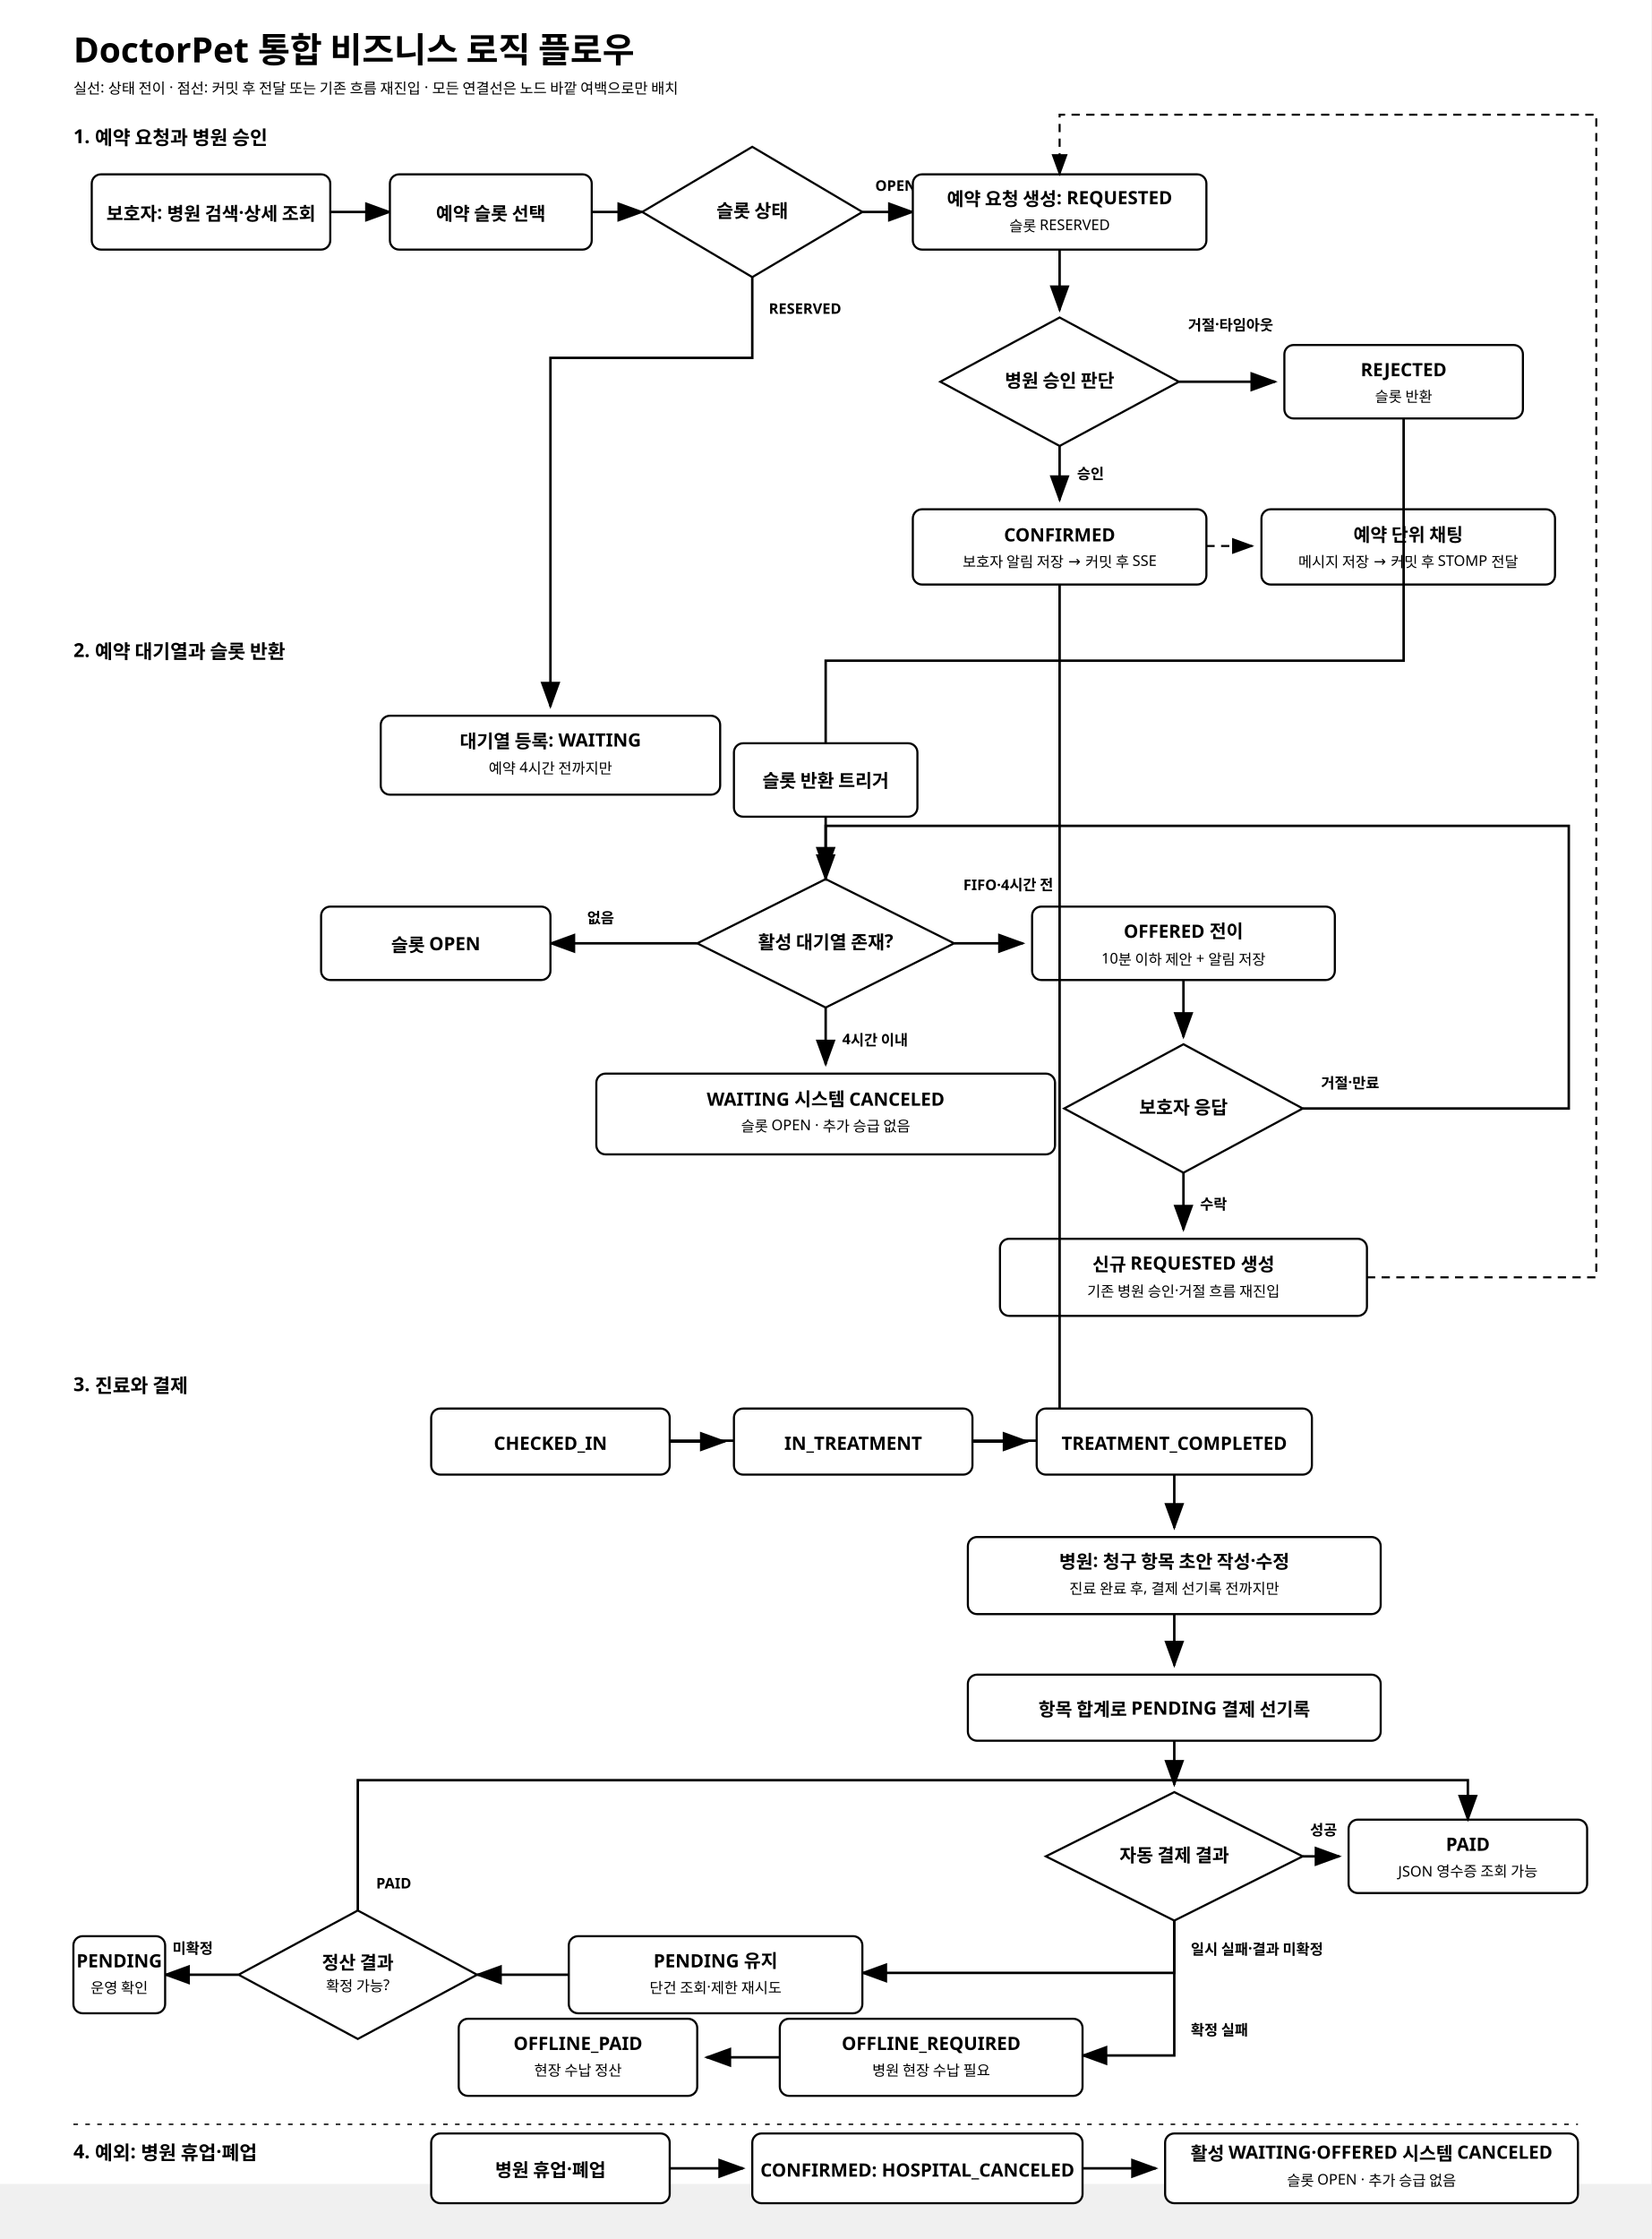
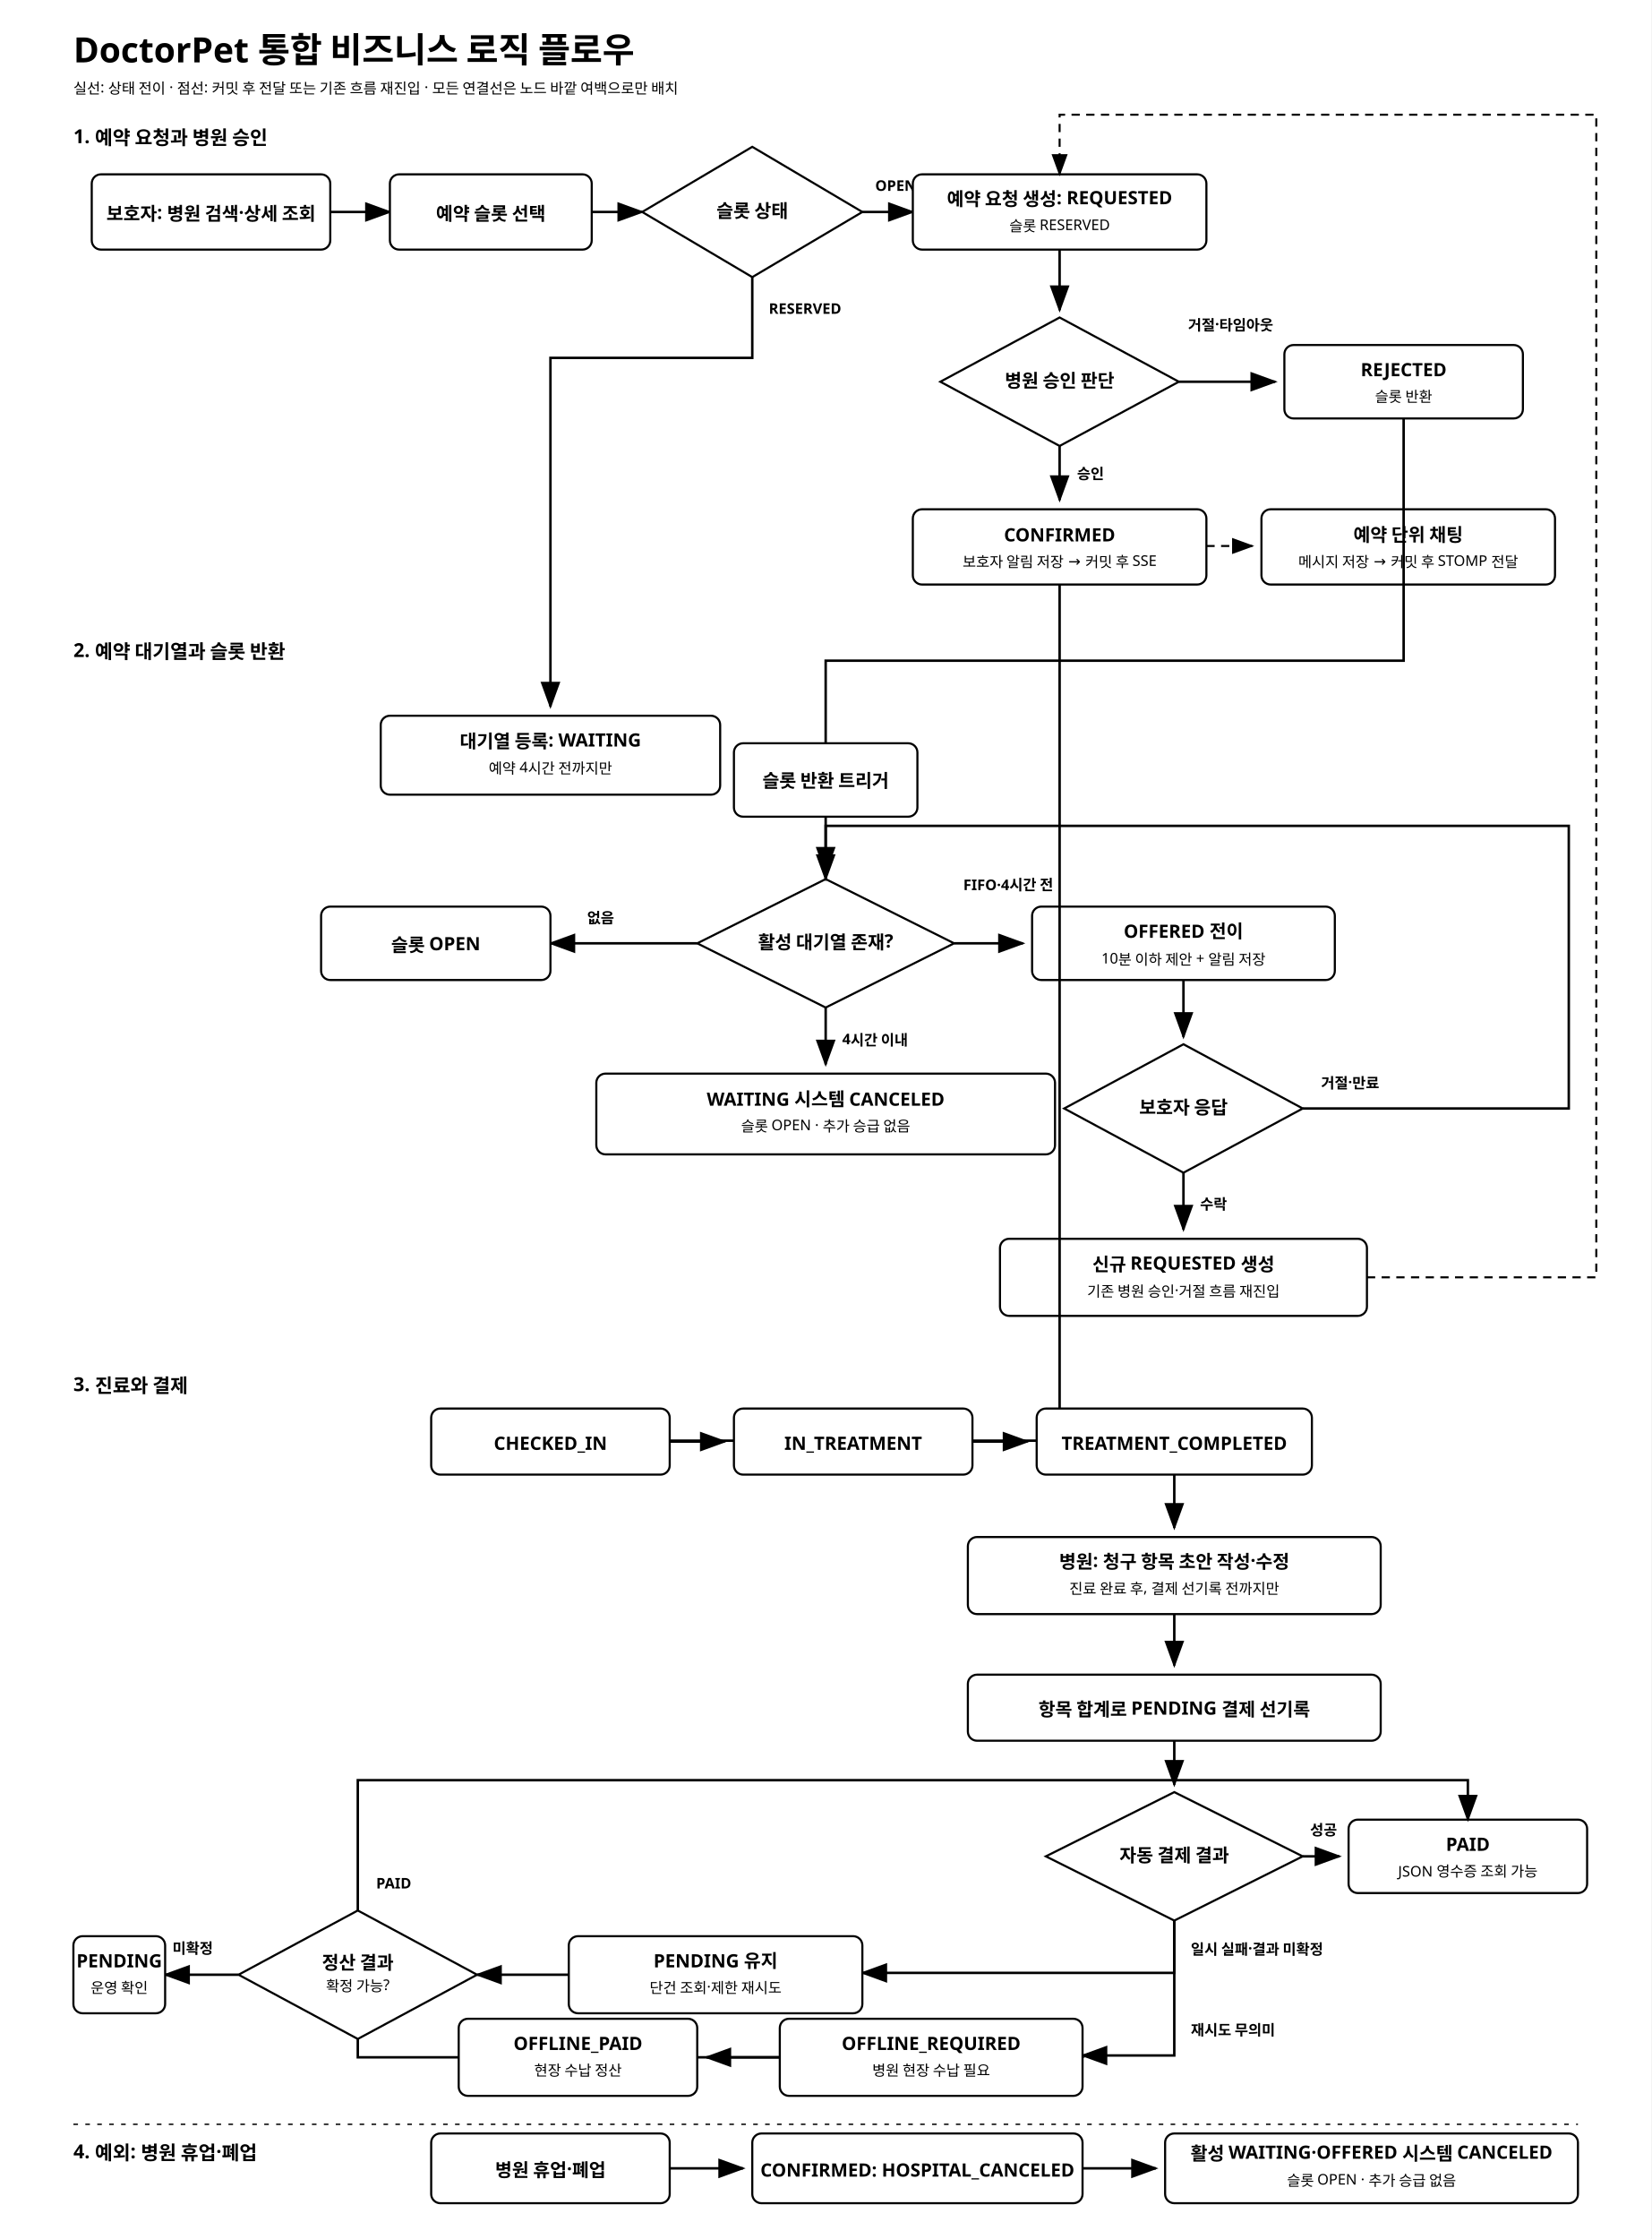
<svg xmlns="http://www.w3.org/2000/svg" width="1800" height="2440" viewBox="0 0 1800 2440" role="img" aria-labelledby="title desc">
  <defs>
    <style>
      .title{font:700 38px 'Malgun Gothic','Noto Sans KR',sans-serif;fill:#000}.note{font:500 16px 'Malgun Gothic','Noto Sans KR',sans-serif;fill:#000}.lane{font:700 21px 'Malgun Gothic','Noto Sans KR',sans-serif;fill:#000}.text{font:600 20px 'Malgun Gothic','Noto Sans KR',sans-serif;fill:#000;text-anchor:middle}.sub{font:500 16px 'Malgun Gothic','Noto Sans KR',sans-serif;fill:#000;text-anchor:middle}.label{font:600 16px 'Malgun Gothic','Noto Sans KR',sans-serif;fill:#000}.box{fill:#fff;stroke:#000;stroke-width:2.3}.decision{fill:#fff;stroke:#000;stroke-width:2.3}.edge{stroke:#000;stroke-width:2.7;fill:none;marker-end:url(#arrow)}.dash{stroke:#000;stroke-width:2.2;stroke-dasharray:9 7;fill:none;marker-end:url(#arrow)}.divider{stroke:#000;stroke-width:1.5;stroke-dasharray:5 8}
    </style>
    <marker id="arrow" markerWidth="12" markerHeight="12" refX="10" refY="4" orient="auto">
      <path d="M0,0 L11,4 L0,8 Z" fill="#000" />
    </marker>
  </defs>
-   <rect width="1800" height="2380" fill="#fff" />
+   <rect width="1800" height="2440" fill="#fff" />
  <text x="80" y="68" class="title">DoctorPet 통합 비즈니스 로직 플로우</text>
  <text x="80" y="102" class="note">실선: 상태 전이 · 점선: 커밋 후 전달 또는 기존 흐름 재진입 · 모든 연결선은 노드 바깥 여백으로만 배치</text>
  <text x="80" y="156" class="lane">1. 예약 요청과 병원 승인</text>
  <rect x="100" y="190" width="260" height="82" rx="10" class="box" />
  <text x="230" y="240" class="text">보호자: 병원 검색·상세 조회</text>
  <path d="M360 231H425" class="edge" />
  <rect x="425" y="190" width="220" height="82" rx="10" class="box" />
  <text x="535" y="240" class="text">예약 슬롯 선택</text>
  <path d="M645 231H700" class="edge" />
  <polygon points="820,160 940,231 820,302 700,231" class="decision" />
  <text x="820" y="237" class="text">슬롯 상태</text>
  <path d="M940 231H995" class="edge" />
  <text x="954" y="208" class="label">OPEN</text>
  <rect x="995" y="190" width="320" height="82" rx="10" class="box" />
  <text x="1155" y="224" class="text">예약 요청 생성: REQUESTED</text>
  <text x="1155" y="252" class="sub">슬롯 RESERVED</text>
  <path d="M1155 272V338" class="edge" />
  <polygon points="1155,346 1285,416 1155,486 1025,416" class="decision" />
  <text x="1155" y="422" class="text">병원 승인 판단</text>
  <path d="M1155 486V545" class="edge" />
  <text x="1174" y="522" class="label">승인</text>
  <rect x="995" y="555" width="320" height="82" rx="10" class="box" />
  <text x="1155" y="590" class="text">CONFIRMED</text>
  <text x="1155" y="618" class="sub">보호자 알림 저장 → 커밋 후 SSE</text>
  <path d="M1285 416H1390" class="edge" />
  <text x="1295" y="360" class="label">거절·타임아웃</text>
  <rect x="1400" y="376" width="260" height="80" rx="10" class="box" />
  <text x="1530" y="410" class="text">REJECTED</text>
  <text x="1530" y="438" class="sub">슬롯 반환</text>
  <path d="M1315 595H1365" class="dash" />
  <rect x="1375" y="555" width="320" height="82" rx="10" class="box" />
  <text x="1535" y="590" class="text">예약 단위 채팅</text>
  <text x="1535" y="618" class="sub">메시지 저장 → 커밋 후 STOMP 전달</text>
  <text x="80" y="716" class="lane">2. 예약 대기열과 슬롯 반환</text>
  <path d="M820 302V390H600V770" class="edge" />
  <text x="838" y="342" class="label">RESERVED</text>
  <rect x="415" y="780" width="370" height="86" rx="10" class="box" />
  <text x="600" y="815" class="text">대기열 등록: WAITING</text>
  <text x="600" y="843" class="sub">예약 4시간 전까지만</text>
  <path d="M1530 456V720H900V850" class="edge" />
  <rect x="800" y="810" width="200" height="80" rx="10" class="box" />
  <text x="900" y="858" class="text">슬롯 반환 트리거</text>
  <path d="M900 890V950" class="edge" />
  <polygon points="900,958 1040,1028 900,1098 760,1028" class="decision" />
  <text x="900" y="1034" class="text">활성 대기열 존재?</text>
  <path d="M760 1028H600" class="edge" />
  <text x="640" y="1006" class="label">없음</text>
  <rect x="350" y="988" width="250" height="80" rx="10" class="box" />
  <text x="475" y="1037" class="text">슬롯 OPEN</text>
  <path d="M900 1098V1160" class="edge" />
  <text x="918" y="1138" class="label">4시간 이내</text>
  <rect x="650" y="1170" width="500" height="88" rx="10" class="box" />
  <text x="900" y="1205" class="text">WAITING 시스템 CANCELED</text>
  <text x="900" y="1233" class="sub">슬롯 OPEN · 추가 승급 없음</text>
  <path d="M1040 1028H1115" class="edge" />
  <text x="1050" y="970" class="label">FIFO·4시간 전</text>
  <rect x="1125" y="988" width="330" height="80" rx="10" class="box" />
  <text x="1290" y="1022" class="text">OFFERED 전이</text>
  <text x="1290" y="1050" class="sub">10분 이하 제안 + 알림 저장</text>
  <path d="M1290 1068V1130" class="edge" />
  <polygon points="1290,1138 1420,1208 1290,1278 1160,1208" class="decision" />
  <text x="1290" y="1214" class="text">보호자 응답</text>
  <path d="M1420 1208H1710V900H900V958" class="edge" />
  <text x="1440" y="1186" class="label">거절·만료</text>
  <path d="M1290 1278V1340" class="edge" />
  <text x="1308" y="1318" class="label">수락</text>
  <rect x="1090" y="1350" width="400" height="84" rx="10" class="box" />
  <text x="1290" y="1385" class="text">신규 REQUESTED 생성</text>
  <text x="1290" y="1413" class="sub">기존 병원 승인·거절 흐름 재진입</text>
  <path d="M1490 1392H1740V125H1155V190" class="dash" />
  <text x="80" y="1516" class="lane">3. 진료와 결제</text>
  <path d="M1155 637V1570H600" class="edge" />
  <rect x="470" y="1535" width="260" height="72" rx="10" class="box" />
  <text x="600" y="1580" class="text">CHECKED_IN</text>
  <path d="M730 1571H790" class="edge" />
  <rect x="800" y="1535" width="260" height="72" rx="10" class="box" />
  <text x="930" y="1580" class="text">IN_TREATMENT</text>
  <path d="M1060 1571H1120" class="edge" />
  <rect x="1130" y="1535" width="300" height="72" rx="10" class="box" />
  <text x="1280" y="1580" class="text">TREATMENT_COMPLETED</text>
  <path d="M1280 1607V1665" class="edge" />
  <rect x="1055" y="1675" width="450" height="84" rx="10" class="box" />
  <text x="1280" y="1709" class="text">병원: 청구 항목 초안 작성·수정</text>
  <text x="1280" y="1737" class="sub">진료 완료 후, 결제 선기록 전까지만</text>
  <path d="M1280 1759V1815" class="edge" />
  <rect x="1055" y="1825" width="450" height="72" rx="10" class="box" />
  <text x="1280" y="1870" class="text">항목 합계로 PENDING 결제 선기록</text>
  <path d="M1280 1897V1945" class="edge" />
  <polygon points="1280,1953 1420,2023 1280,2093 1140,2023" class="decision" />
  <text x="1280" y="2029" class="text">자동 결제 결과</text>
  <path d="M1420 2023H1460" class="edge" />
  <text x="1428" y="2000" class="label">성공</text>
  <rect x="1470" y="1983" width="260" height="80" rx="10" class="box" />
  <text x="1600" y="2017" class="text">PAID</text>
  <text x="1600" y="2045" class="sub">JSON 영수증 조회 가능</text>
  <path d="M1280 2093V2150H940" class="edge" />
  <text x="1298" y="2130" class="label">일시 실패·결과 미확정</text>
  <rect x="620" y="2110" width="320" height="84" rx="10" class="box" />
  <text x="780" y="2144" class="text">PENDING 유지</text>
  <text x="780" y="2172" class="sub">단건 조회·제한 재시도</text>
  <path d="M620 2152H520" class="edge" />
  <polygon points="390,2082 520,2152 390,2222 260,2152" class="decision" />
  <text x="390" y="2146" class="text">정산 결과</text>
  <text x="390" y="2170" class="sub">확정 가능?</text>
  <path d="M390 2082V1940H1600V1983" class="edge" />
  <text x="410" y="2058" class="label">PAID</text>
  <path d="M260 2152H180" class="edge" />
  <text x="188" y="2129" class="label">미확정</text>
  <rect x="80" y="2110" width="100" height="84" rx="10" class="box" />
  <text x="130" y="2144" class="text">PENDING</text>
  <text x="130" y="2172" class="sub">운영 확인</text>
+   <path d="M390 2222V2242H1180" class="edge" />
+   <text x="585" y="2224" class="label">실패·재시도 소진</text>
  <path d="M1280 2093V2240H1180" class="edge" />
-   <text x="1298" y="2218" class="label">확정 실패</text>
+   <text x="1298" y="2218" class="label">재시도 무의미</text>
  <rect x="850" y="2200" width="330" height="84" rx="10" class="box" />
  <text x="1015" y="2234" class="text">OFFLINE_REQUIRED</text>
  <text x="1015" y="2262" class="sub">병원 현장 수납 필요</text>
  <path d="M850 2242H770" class="edge" />
  <rect x="500" y="2200" width="260" height="84" rx="10" class="box" />
  <text x="630" y="2234" class="text">OFFLINE_PAID</text>
  <text x="630" y="2262" class="sub">현장 수납 정산</text>
  <path d="M80 2315H1720" class="divider" />
  <text x="80" y="2352" class="lane">4. 예외: 병원 휴업·폐업</text>
  <rect x="470" y="2325" width="260" height="76" rx="10" class="box" />
  <text x="600" y="2372" class="text">병원 휴업·폐업</text>
  <path d="M730 2363H810" class="edge" />
  <rect x="820" y="2325" width="360" height="76" rx="10" class="box" />
  <text x="1000" y="2372" class="text">CONFIRMED: HOSPITAL_CANCELED</text>
  <path d="M1180 2363H1260" class="edge" />
  <rect x="1270" y="2325" width="450" height="76" rx="10" class="box" />
  <text x="1495" y="2354" class="text">활성 WAITING·OFFERED 시스템 CANCELED</text>
  <text x="1495" y="2382" class="sub">슬롯 OPEN · 추가 승급 없음</text>
</svg>
